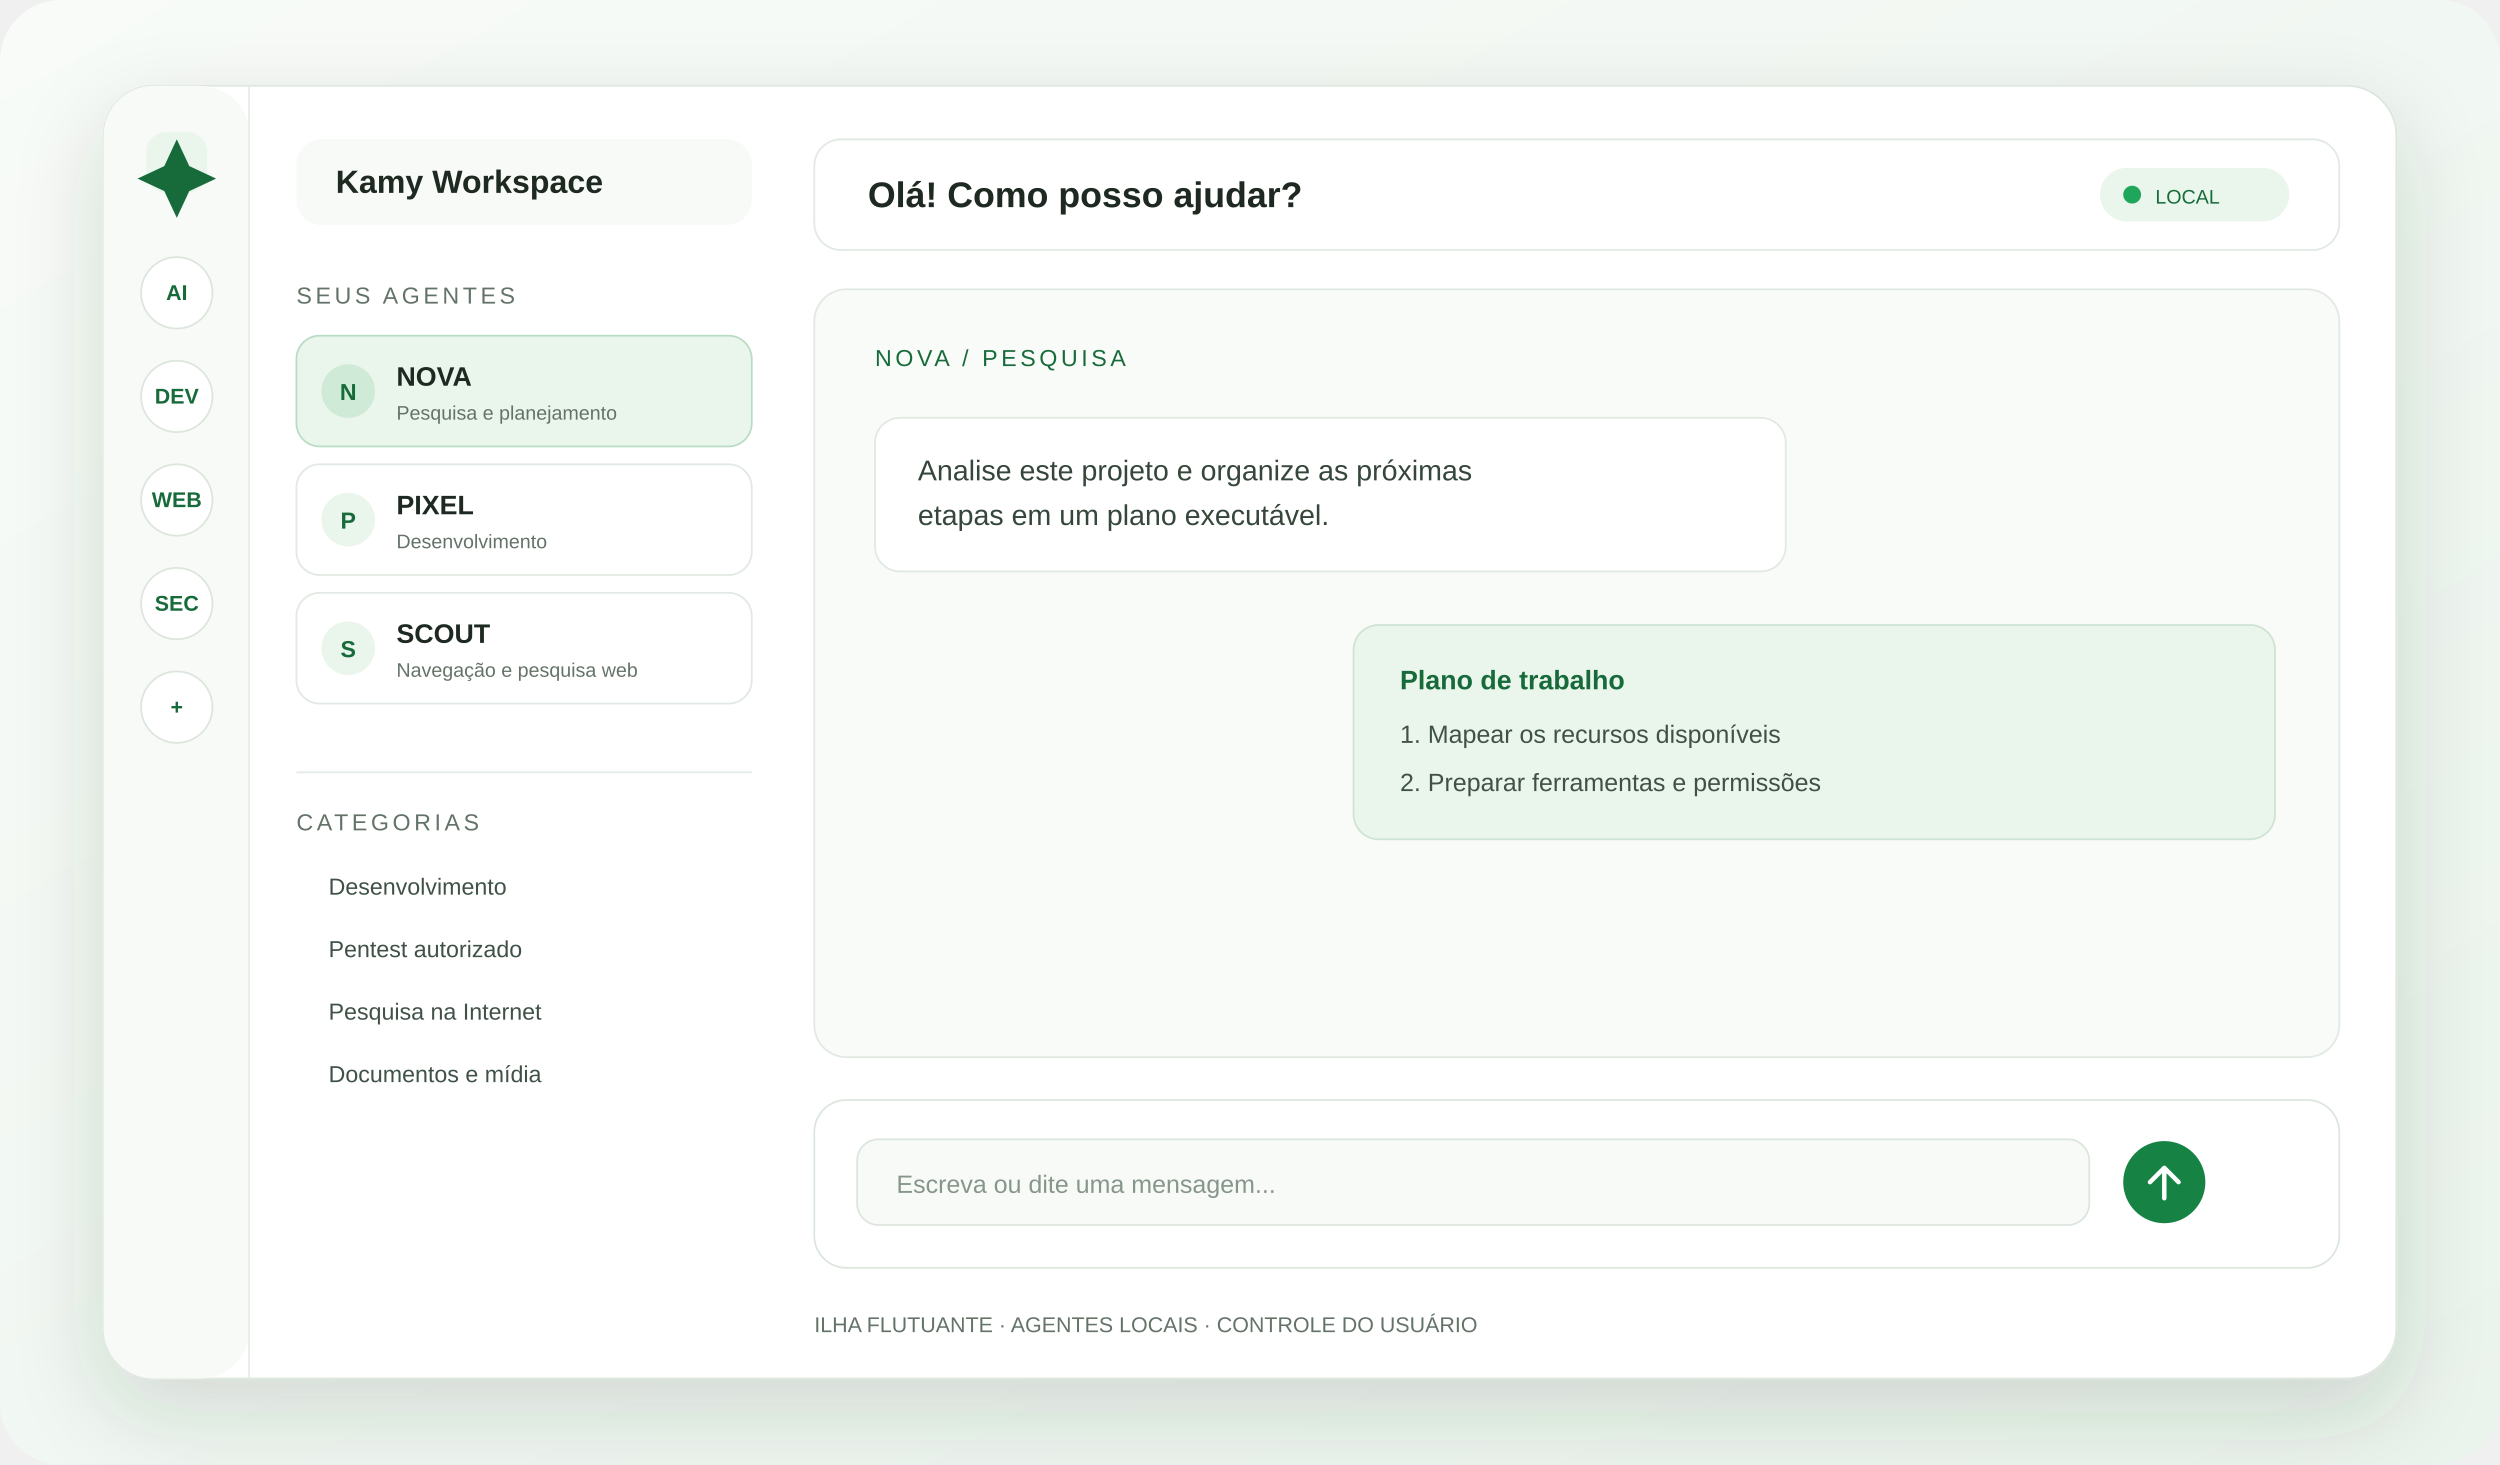
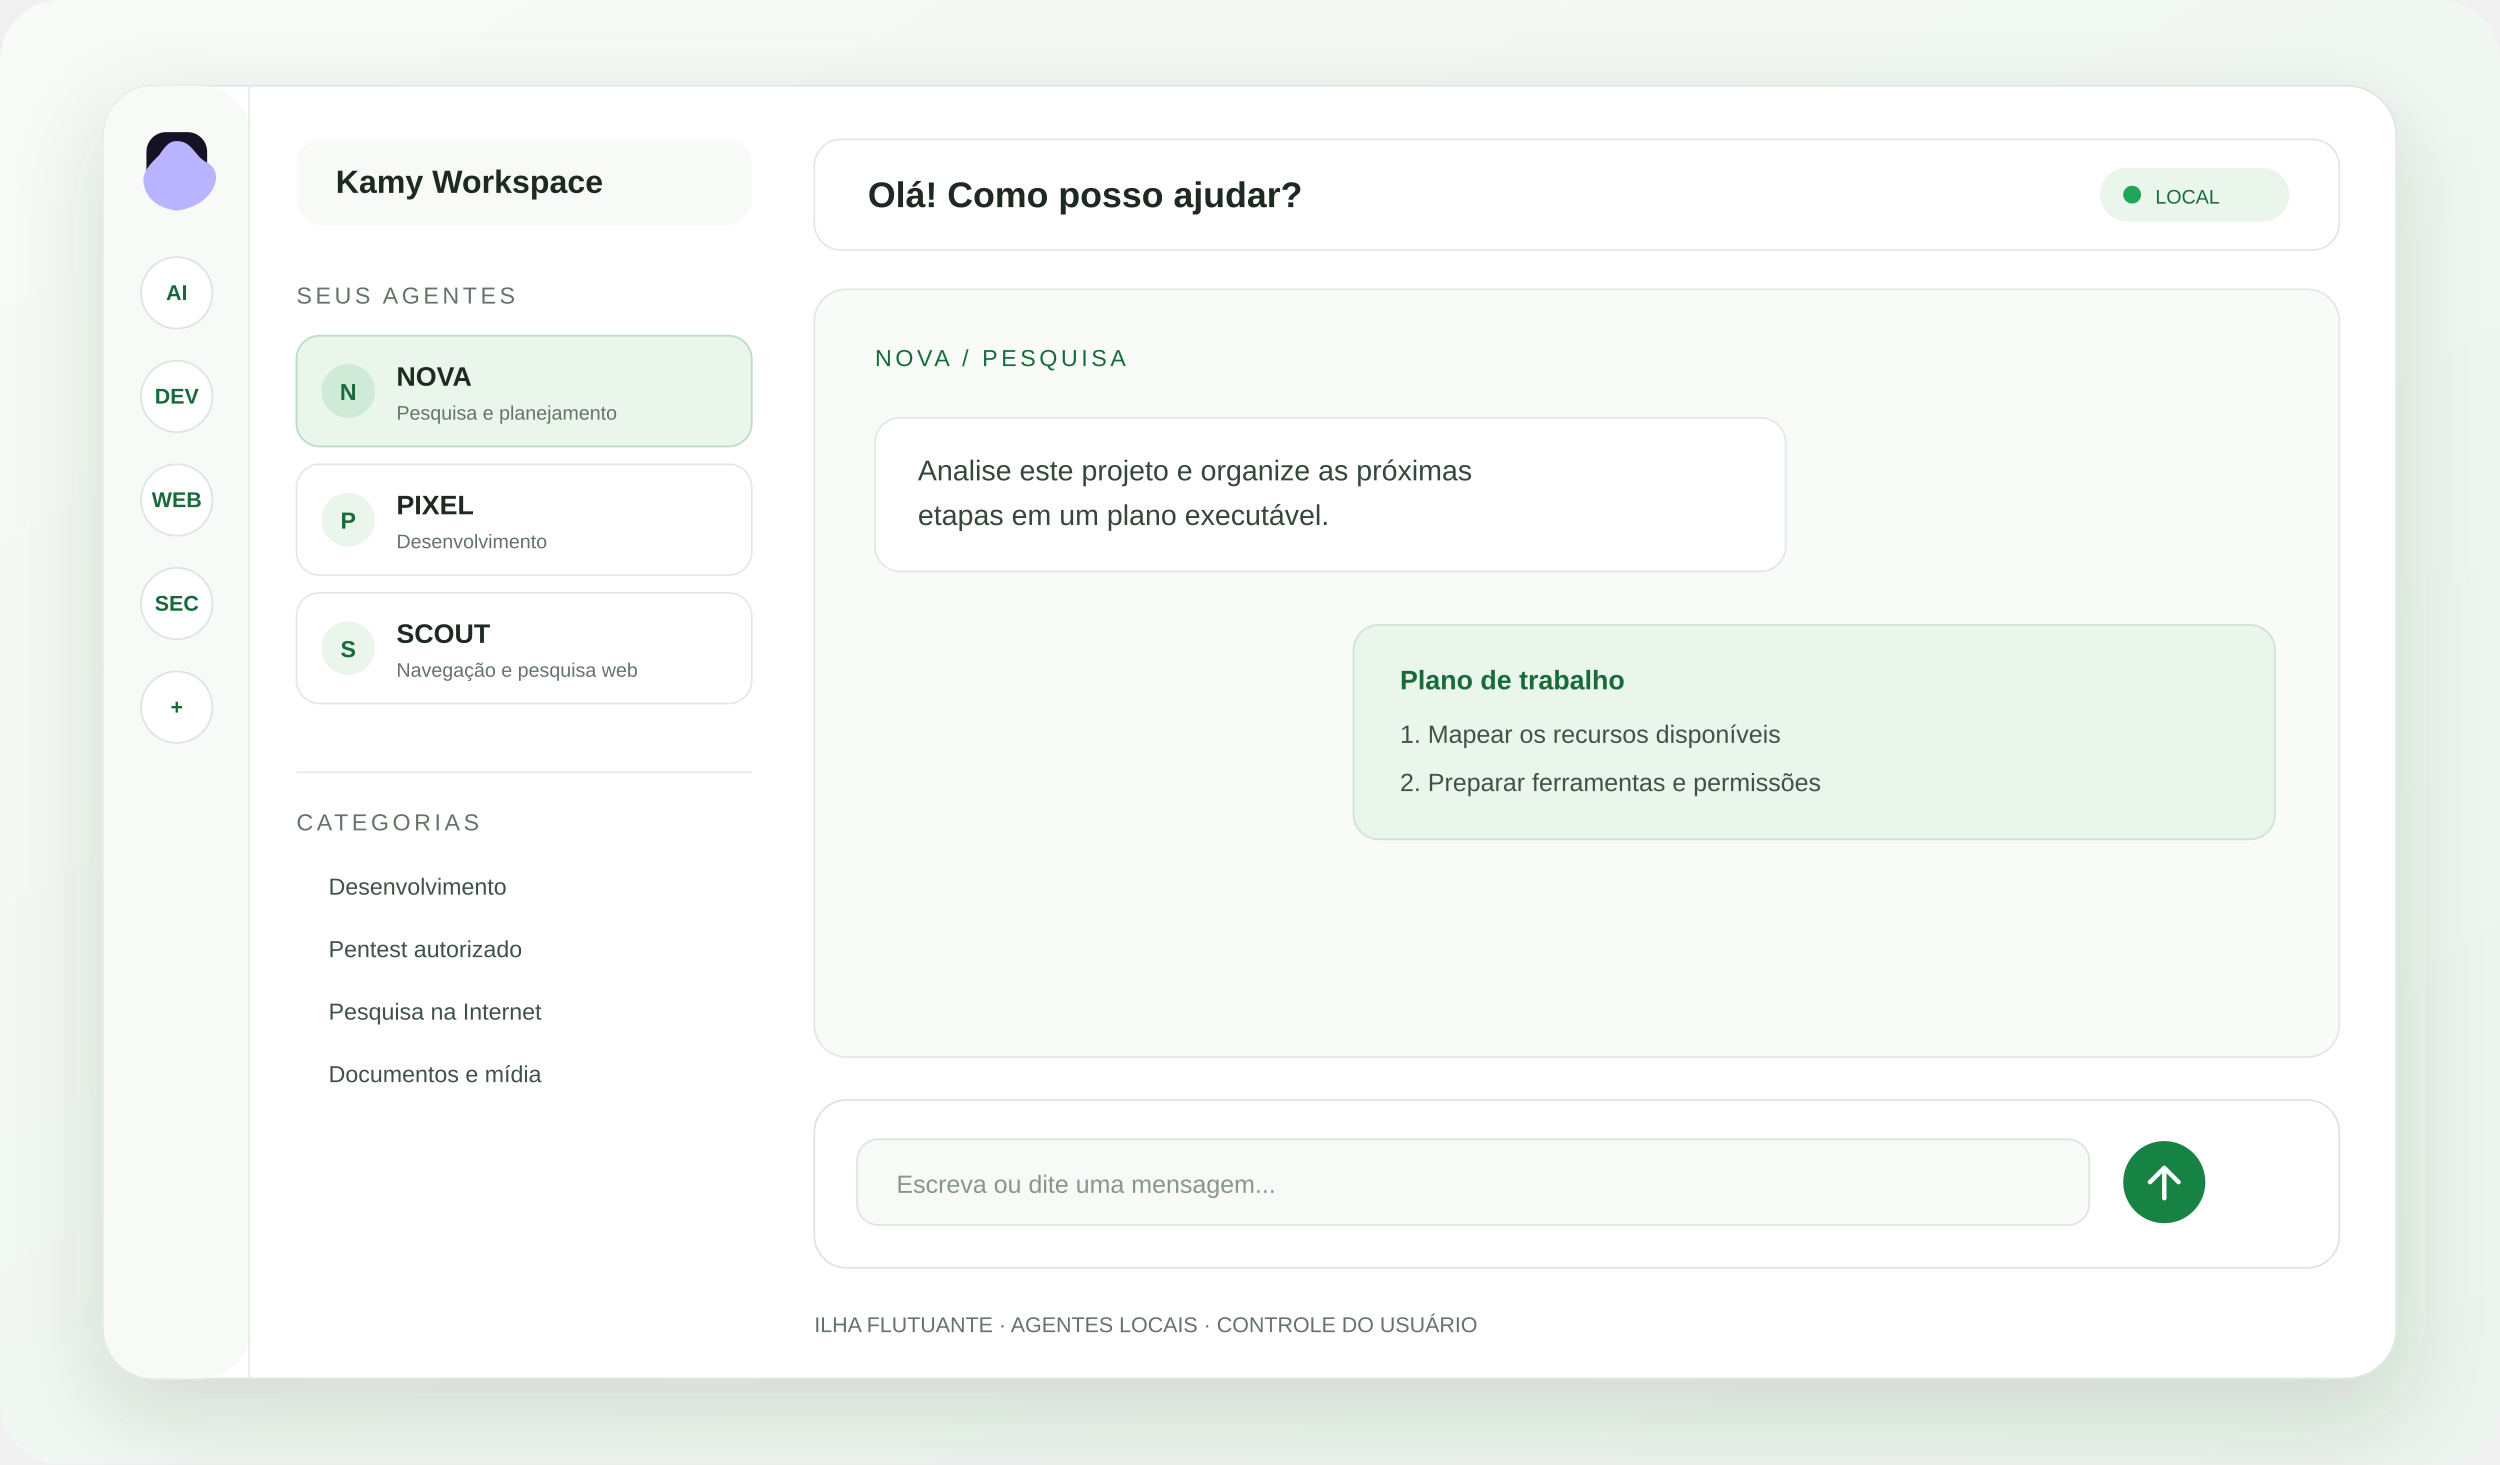
<svg xmlns="http://www.w3.org/2000/svg" width="1400" height="820" viewBox="0 0 1400 820" role="img" aria-labelledby="title desc">
  <defs>
    <linearGradient id="bg" x2="1" y2="1">
      <stop stop-color="#F8FBF8" />
      <stop offset="1" stop-color="#EAF3EC" />
    </linearGradient>
    <filter id="shadow" x="-20%" y="-20%" width="140%" height="150%">
      <feDropShadow dx="0" dy="18" stdDeviation="24" flood-color="#23432D" flood-opacity=".16" />
    </filter>
  </defs>
  <rect width="1400" height="820" rx="34" fill="url(#bg)" />
  <rect x="58" y="48" width="1284" height="724" rx="28" fill="#FFFFFF" stroke="#DCE6DD" filter="url(#shadow)" />
  <rect x="58" y="48" width="82" height="724" rx="28" fill="#F7FAF7" />
  <rect x="139" y="48" width="1" height="724" fill="#E5ECE6" />
-   <rect x="82" y="74" width="34" height="34" rx="11" fill="#EAF5EC" />
-   <path d="M99 78 L106 93 L121 100 L106 107 L99 122 L92 107 L77 100 L92 93Z" fill="#176B3B" />
+   <rect x="82" y="74" width="34" height="34" rx="11" fill="#171126" />
+   <path d="M99 79 C108 79 109 88 116 91 C123 95 122 103 117 109 C112 115 105 117 99 118 C91 117 83 113 81 105 C78 97 85 91 89 87 C92 83 94 79 99 79Z" fill="#B9B4FF" />
  <g fill="#FFFFFF" stroke="#DCE6DD">
    <circle cx="99" cy="164" r="20" />
    <circle cx="99" cy="222" r="20" />
    <circle cx="99" cy="280" r="20" />
    <circle cx="99" cy="338" r="20" />
    <circle cx="99" cy="396" r="20" />
  </g>
  <g fill="#176B3B" font-family="Arial,sans-serif" font-size="12" font-weight="bold" text-anchor="middle">
    <text x="99" y="168">AI</text>
    <text x="99" y="226">DEV</text>
    <text x="99" y="284">WEB</text>
    <text x="99" y="342">SEC</text>
    <text x="99" y="400">+</text>
  </g>
  <rect x="166" y="78" width="255" height="48" rx="14" fill="#F7FAF7" />
  <text x="188" y="108" fill="#1D2921" font-family="Arial,sans-serif" font-size="18" font-weight="bold">Kamy Workspace</text>
  <text x="166" y="170" fill="#647368" font-family="Arial,sans-serif" font-size="13" letter-spacing="2">SEUS AGENTES</text>
  <g font-family="Arial,sans-serif">
    <rect x="166" y="188" width="255" height="62" rx="13" fill="#EAF5EC" stroke="#BBDCC4" />
    <circle cx="195" cy="219" r="15" fill="#CFEAD6" />
    <text x="195" y="224" fill="#176B3B" font-size="13" text-anchor="middle" font-weight="bold">N</text>
    <text x="222" y="216" fill="#1D2921" font-size="15" font-weight="bold">NOVA</text>
    <text x="222" y="235" fill="#647368" font-size="11">Pesquisa e planejamento</text>
    <rect x="166" y="260" width="255" height="62" rx="13" fill="#FFFFFF" stroke="#E1E9E2" />
    <circle cx="195" cy="291" r="15" fill="#EAF5EC" />
    <text x="195" y="296" fill="#176B3B" font-size="13" text-anchor="middle" font-weight="bold">P</text>
    <text x="222" y="288" fill="#1D2921" font-size="15" font-weight="bold">PIXEL</text>
    <text x="222" y="307" fill="#647368" font-size="11">Desenvolvimento</text>
    <rect x="166" y="332" width="255" height="62" rx="13" fill="#FFFFFF" stroke="#E1E9E2" />
    <circle cx="195" cy="363" r="15" fill="#EAF5EC" />
    <text x="195" y="368" fill="#176B3B" font-size="13" text-anchor="middle" font-weight="bold">S</text>
    <text x="222" y="360" fill="#1D2921" font-size="15" font-weight="bold">SCOUT</text>
    <text x="222" y="379" fill="#647368" font-size="11">Navegação e pesquisa web</text>
  </g>
  <rect x="166" y="432" width="255" height="1" fill="#E5ECE6" />
  <text x="166" y="465" fill="#647368" font-family="Arial,sans-serif" font-size="13" letter-spacing="2">CATEGORIAS</text>
  <g font-family="Arial,sans-serif" font-size="13" fill="#405247">
    <text x="184" y="501">Desenvolvimento</text>
    <text x="184" y="536">Pentest autorizado</text>
    <text x="184" y="571">Pesquisa na Internet</text>
    <text x="184" y="606">Documentos e mídia</text>
  </g>
  <rect x="456" y="78" width="854" height="62" rx="15" fill="#FFFFFF" stroke="#E1E9E2" />
  <text x="486" y="116" fill="#1D2921" font-family="Arial,sans-serif" font-size="20" font-weight="bold">Olá! Como posso ajudar?</text>
  <rect x="1176" y="94" width="106" height="30" rx="15" fill="#EAF5EC" />
  <circle cx="1194" cy="109" r="5" fill="#20A65A" />
  <text x="1207" y="114" fill="#176B3B" font-family="Arial,sans-serif" font-size="11">LOCAL</text>
  <rect x="456" y="162" width="854" height="430" rx="18" fill="#F8FBF8" stroke="#E1E9E2" />
  <text x="490" y="205" fill="#176B3B" font-family="Arial,sans-serif" font-size="13" letter-spacing="2">NOVA / PESQUISA</text>
  <rect x="490" y="234" width="510" height="86" rx="14" fill="#FFFFFF" stroke="#E1E9E2" />
  <text x="514" y="269" fill="#35463A" font-family="Arial,sans-serif" font-size="16">Analise este projeto e organize as próximas</text>
  <text x="514" y="294" fill="#35463A" font-family="Arial,sans-serif" font-size="16">etapas em um plano executável.</text>
  <rect x="758" y="350" width="516" height="120" rx="14" fill="#EAF5EC" stroke="#CFE3D3" />
  <text x="784" y="386" fill="#176B3B" font-family="Arial,sans-serif" font-size="15" font-weight="bold">Plano de trabalho</text>
  <text x="784" y="416" fill="#405247" font-family="Arial,sans-serif" font-size="14">1. Mapear os recursos disponíveis</text>
  <text x="784" y="443" fill="#405247" font-family="Arial,sans-serif" font-size="14">2. Preparar ferramentas e permissões</text>
  <rect x="456" y="616" width="854" height="94" rx="18" fill="#FFFFFF" stroke="#DCE6DD" />
  <rect x="480" y="638" width="690" height="48" rx="12" fill="#F7FAF7" stroke="#DCE6DD" />
  <text x="502" y="668" fill="#87968B" font-family="Arial,sans-serif" font-size="14">Escreva ou dite uma mensagem...</text>
  <circle cx="1212" cy="662" r="23" fill="#168344" />
  <path d="M1204 662 L1212 654 L1220 662 M1212 654 V671" fill="none" stroke="#FFFFFF" stroke-width="2.5" stroke-linecap="round" stroke-linejoin="round" />
  <text x="456" y="746" fill="#647368" font-family="Arial,sans-serif" font-size="12">ILHA FLUTUANTE · AGENTES LOCAIS · CONTROLE DO USUÁRIO</text>
</svg>
